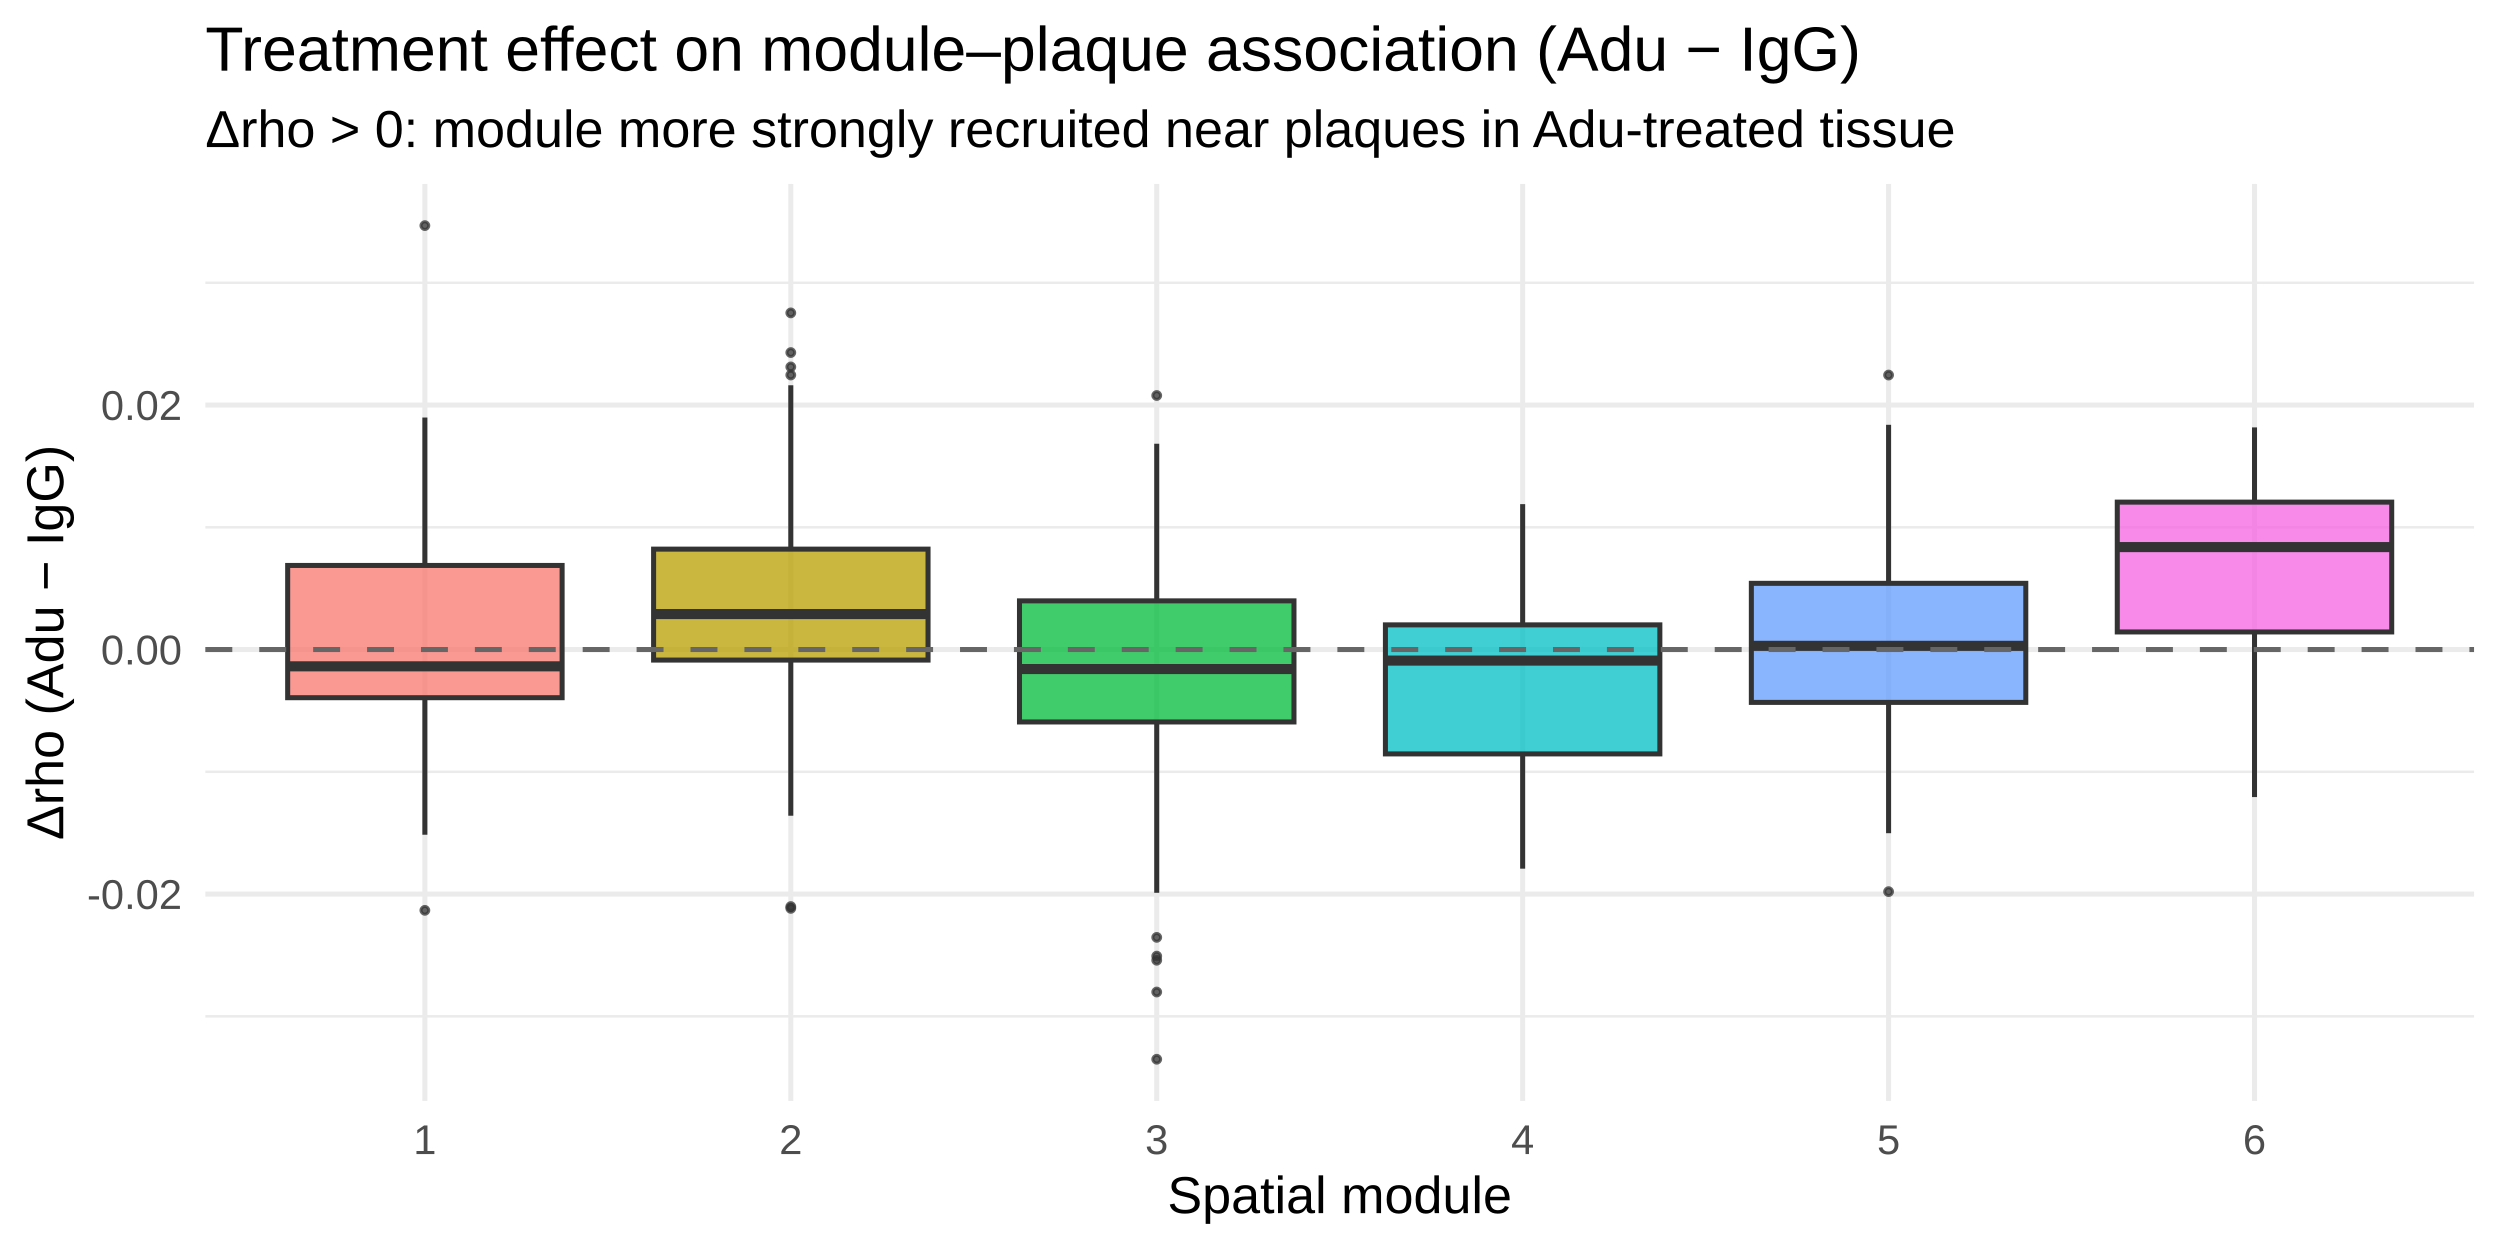
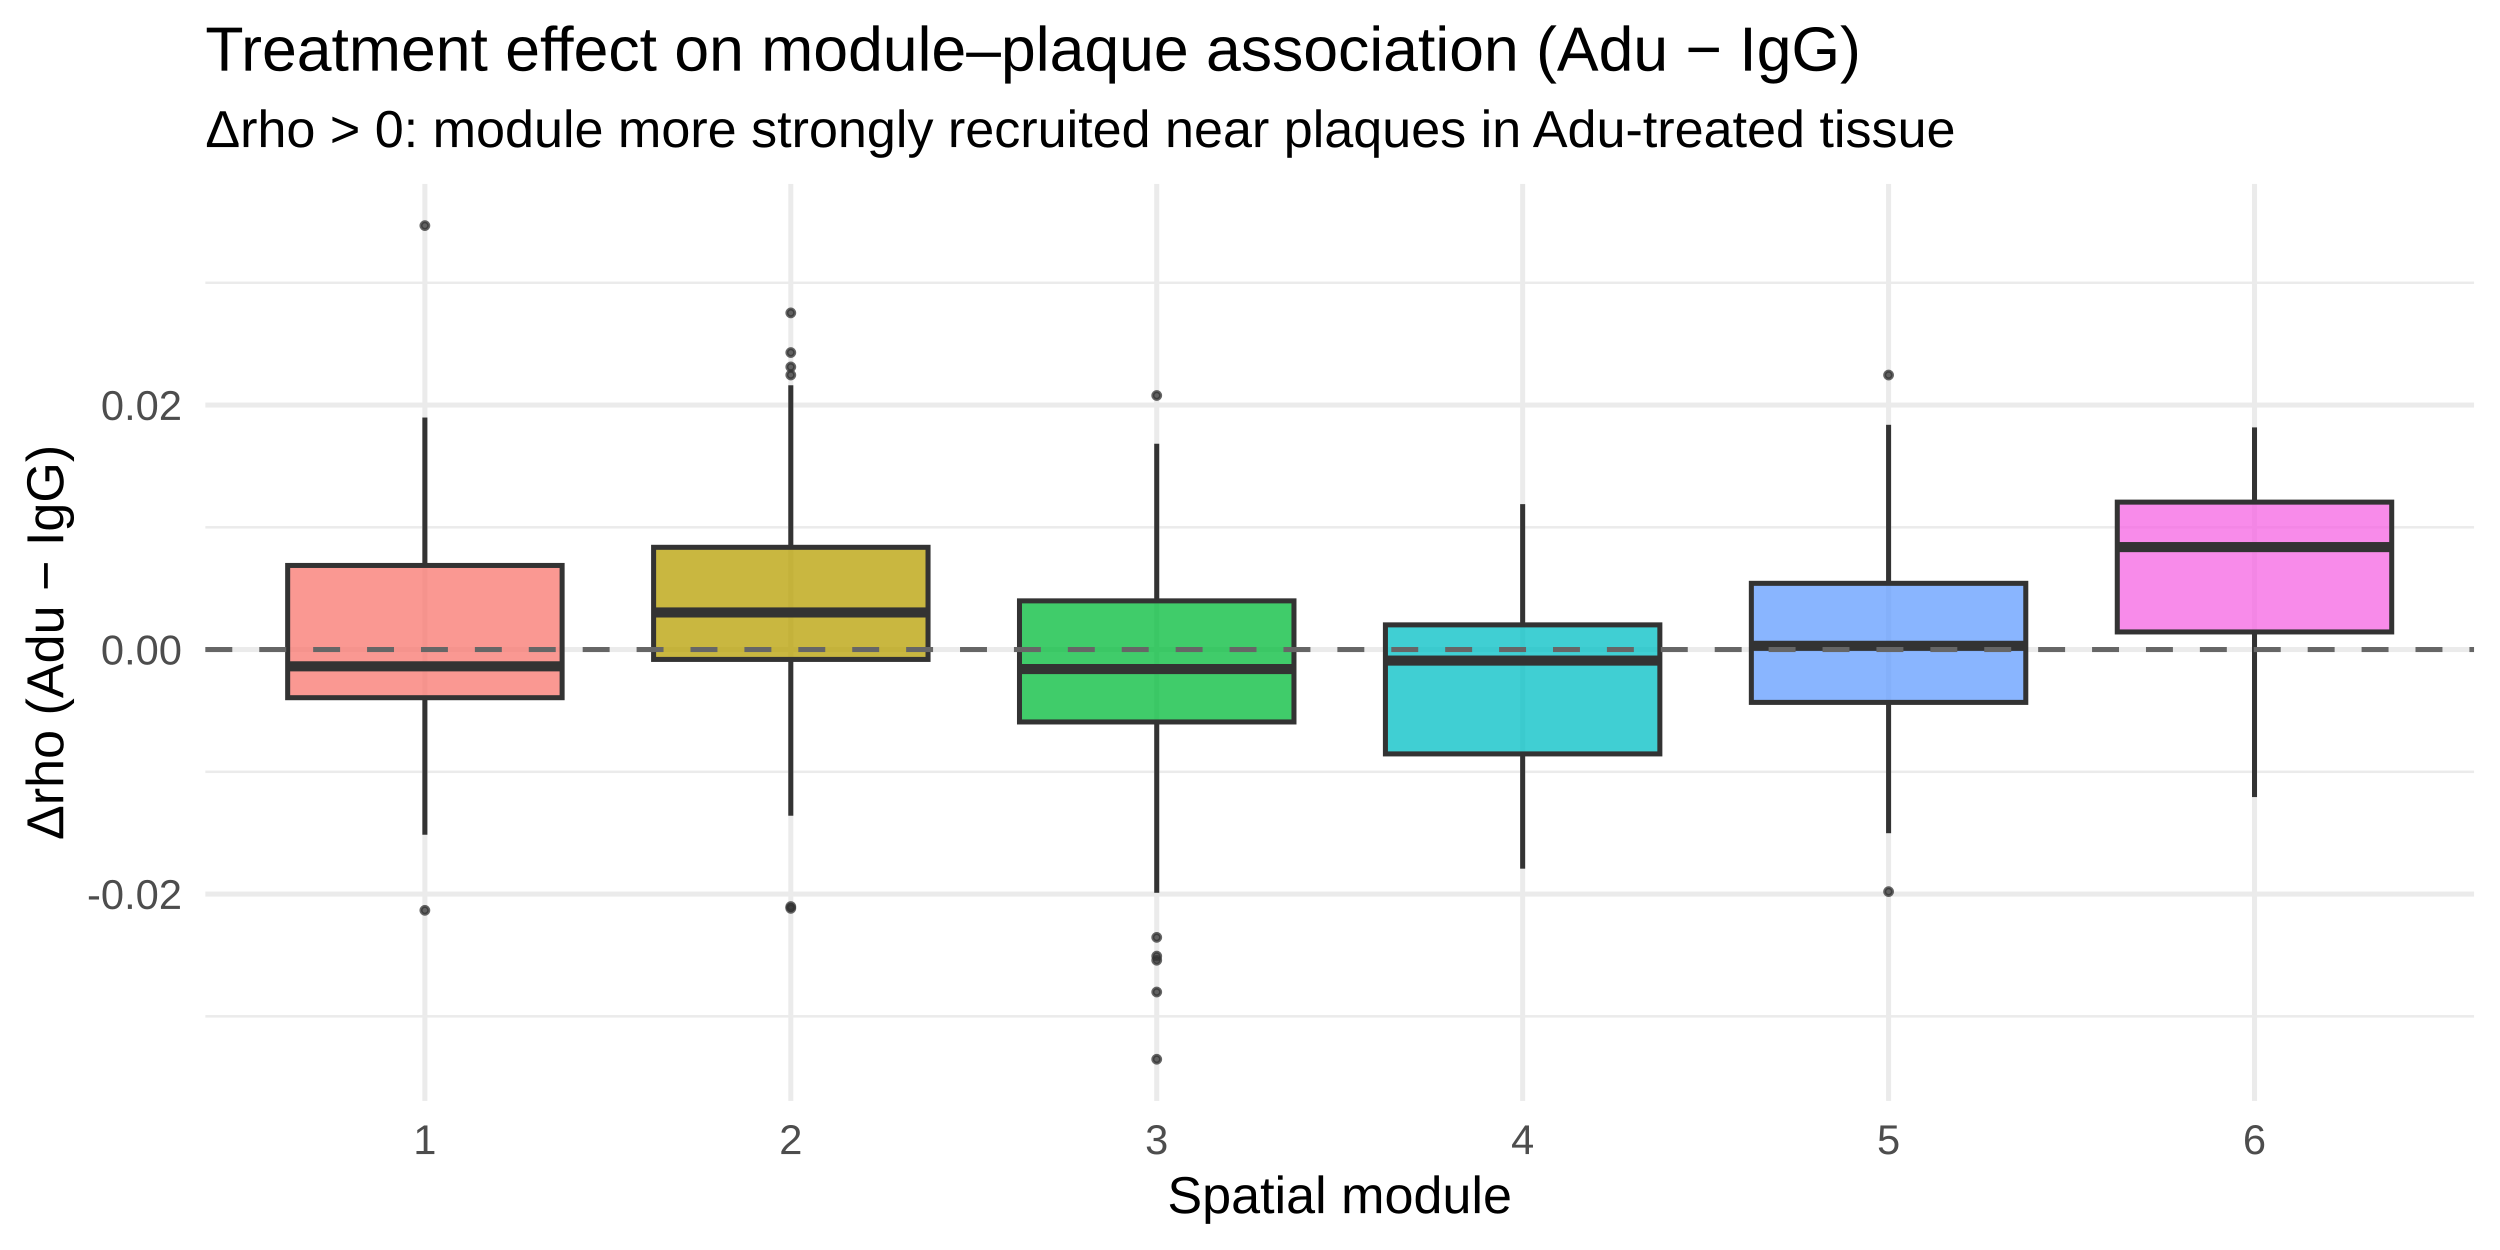
<svg xmlns="http://www.w3.org/2000/svg" width="576.00pt" height="288.00pt" viewBox="0 0 576.00 288.00">
  <g class="svglite">
    <defs>
      <style type="text/css">
    .svglite line, .svglite polyline, .svglite polygon, .svglite path, .svglite rect, .svglite circle {
      fill: none;
      stroke: #000000;
      stroke-linecap: round;
      stroke-linejoin: round;
      stroke-miterlimit: 10.00;
    }
    .svglite text {
      white-space: pre;
    }
    .svglite g.glyphgroup path {
      fill: inherit;
      stroke: none;
    }
  </style>
    </defs>
    <rect width="100%" height="100%" style="stroke: none; fill: #FFFFFF;" />
    <defs>
      <clipPath id="cpMC4wMHw1NzYuMDB8MC4wMHwyODguMDA=">
        <rect x="0.00" y="0.00" width="576.00" height="288.00" />
      </clipPath>
    </defs>
    <g clip-path="url(#cpMC4wMHw1NzYuMDB8MC4wMHwyODguMDA=)">
      <rect x="0.00" y="0.00" width="576.00" height="288.00" style="stroke-width: 1.16; stroke: none; fill: #FFFFFF;" />
    </g>
    <defs>
      <clipPath id="cpNDcuMzF8NTcwLjAyfDQyLjM4fDI1My42NQ==">
        <rect x="47.31" y="42.38" width="522.72" height="211.28" />
      </clipPath>
    </defs>
    <g clip-path="url(#cpNDcuMzF8NTcwLjAyfDQyLjM4fDI1My42NQ==)">
      <polyline points="47.31,234.16 570.02,234.16 " style="stroke-width: 0.58; stroke: #EBEBEB; stroke-linecap: butt;" />
      <polyline points="47.31,177.82 570.02,177.82 " style="stroke-width: 0.58; stroke: #EBEBEB; stroke-linecap: butt;" />
      <polyline points="47.31,121.49 570.02,121.49 " style="stroke-width: 0.58; stroke: #EBEBEB; stroke-linecap: butt;" />
      <polyline points="47.31,65.15 570.02,65.15 " style="stroke-width: 0.58; stroke: #EBEBEB; stroke-linecap: butt;" />
      <polyline points="47.31,205.99 570.02,205.99 " style="stroke-width: 1.16; stroke: #EBEBEB; stroke-linecap: butt;" />
      <polyline points="47.31,149.65 570.02,149.65 " style="stroke-width: 1.16; stroke: #EBEBEB; stroke-linecap: butt;" />
      <polyline points="47.31,93.32 570.02,93.32 " style="stroke-width: 1.16; stroke: #EBEBEB; stroke-linecap: butt;" />
      <polyline points="97.89,253.65 97.89,42.38 " style="stroke-width: 1.16; stroke: #EBEBEB; stroke-linecap: butt;" />
      <polyline points="182.20,253.65 182.20,42.38 " style="stroke-width: 1.16; stroke: #EBEBEB; stroke-linecap: butt;" />
      <polyline points="266.51,253.65 266.51,42.38 " style="stroke-width: 1.16; stroke: #EBEBEB; stroke-linecap: butt;" />
      <polyline points="350.82,253.65 350.82,42.38 " style="stroke-width: 1.16; stroke: #EBEBEB; stroke-linecap: butt;" />
      <polyline points="435.13,253.65 435.13,42.38 " style="stroke-width: 1.16; stroke: #EBEBEB; stroke-linecap: butt;" />
      <polyline points="519.44,253.65 519.44,42.38 " style="stroke-width: 1.16; stroke: #EBEBEB; stroke-linecap: butt;" />
+       <circle cx="97.89" cy="51.98" r="0.89" style="stroke-width: 0.71; stroke: #333333; stroke-opacity: 0.75; fill: #333333; fill-opacity: 0.75;" />
      <circle cx="97.89" cy="209.74" r="0.89" style="stroke-width: 0.71; stroke: #333333; stroke-opacity: 0.75; fill: #333333; fill-opacity: 0.75;" />
-       <circle cx="97.89" cy="51.98" r="0.89" style="stroke-width: 0.71; stroke: #333333; stroke-opacity: 0.75; fill: #333333; fill-opacity: 0.75;" />
      <line x1="97.89" y1="130.28" x2="97.89" y2="96.20" style="stroke-width: 1.16; stroke: #333333; stroke-linecap: butt;" />
      <line x1="97.89" y1="160.75" x2="97.89" y2="192.32" style="stroke-width: 1.16; stroke: #333333; stroke-linecap: butt;" />
      <polygon points="66.28,130.28 66.28,160.75 129.51,160.75 129.51,130.28 66.28,130.28 " style="stroke-width: 1.16; stroke: #333333; stroke-linecap: butt; stroke-linejoin: miter; fill: #F8766D; fill-opacity: 0.75;" />
      <line x1="66.28" y1="153.52" x2="129.51" y2="153.52" style="stroke-width: 2.33; stroke: #333333; stroke-linecap: butt; stroke-linejoin: miter;" />
+       <circle cx="182.20" cy="86.40" r="0.89" style="stroke-width: 0.71; stroke: #333333; stroke-opacity: 0.75; fill: #333333; fill-opacity: 0.75;" />
+       <circle cx="182.20" cy="81.23" r="0.89" style="stroke-width: 0.71; stroke: #333333; stroke-opacity: 0.75; fill: #333333; fill-opacity: 0.75;" />
+       <circle cx="182.20" cy="208.87" r="0.89" style="stroke-width: 0.71; stroke: #333333; stroke-opacity: 0.75; fill: #333333; fill-opacity: 0.75;" />
      <circle cx="182.20" cy="209.29" r="0.89" style="stroke-width: 0.71; stroke: #333333; stroke-opacity: 0.75; fill: #333333; fill-opacity: 0.75;" />
-       <circle cx="182.20" cy="81.23" r="0.89" style="stroke-width: 0.71; stroke: #333333; stroke-opacity: 0.75; fill: #333333; fill-opacity: 0.75;" />
      <circle cx="182.20" cy="84.54" r="0.89" style="stroke-width: 0.71; stroke: #333333; stroke-opacity: 0.75; fill: #333333; fill-opacity: 0.75;" />
      <circle cx="182.20" cy="72.09" r="0.89" style="stroke-width: 0.71; stroke: #333333; stroke-opacity: 0.75; fill: #333333; fill-opacity: 0.75;" />
-       <circle cx="182.20" cy="86.40" r="0.89" style="stroke-width: 0.71; stroke: #333333; stroke-opacity: 0.75; fill: #333333; fill-opacity: 0.75;" />
-       <circle cx="182.20" cy="208.87" r="0.89" style="stroke-width: 0.71; stroke: #333333; stroke-opacity: 0.75; fill: #333333; fill-opacity: 0.75;" />
-       <line x1="182.20" y1="126.52" x2="182.20" y2="88.76" style="stroke-width: 1.16; stroke: #333333; stroke-linecap: butt;" />
-       <line x1="182.20" y1="152.08" x2="182.20" y2="187.95" style="stroke-width: 1.16; stroke: #333333; stroke-linecap: butt;" />
-       <polygon points="150.59,126.52 150.59,152.08 213.82,152.08 213.82,126.52 150.59,126.52 " style="stroke-width: 1.16; stroke: #333333; stroke-linecap: butt; stroke-linejoin: miter; fill: #B79F00; fill-opacity: 0.75;" />
-       <line x1="150.59" y1="141.48" x2="213.82" y2="141.48" style="stroke-width: 2.33; stroke: #333333; stroke-linecap: butt; stroke-linejoin: miter;" />
+       <line x1="182.20" y1="126.10" x2="182.20" y2="88.76" style="stroke-width: 1.16; stroke: #333333; stroke-linecap: butt;" />
+       <line x1="182.20" y1="151.93" x2="182.20" y2="187.95" style="stroke-width: 1.16; stroke: #333333; stroke-linecap: butt;" />
+       <polygon points="150.59,126.10 150.59,151.93 213.82,151.93 213.82,126.10 150.59,126.10 " style="stroke-width: 1.16; stroke: #333333; stroke-linecap: butt; stroke-linejoin: miter; fill: #B79F00; fill-opacity: 0.75;" />
+       <line x1="150.59" y1="141.11" x2="213.82" y2="141.11" style="stroke-width: 2.33; stroke: #333333; stroke-linecap: butt; stroke-linejoin: miter;" />
+       <circle cx="266.51" cy="221.24" r="0.89" style="stroke-width: 0.71; stroke: #333333; stroke-opacity: 0.75; fill: #333333; fill-opacity: 0.75;" />
      <circle cx="266.51" cy="91.12" r="0.89" style="stroke-width: 0.71; stroke: #333333; stroke-opacity: 0.75; fill: #333333; fill-opacity: 0.75;" />
-       <circle cx="266.51" cy="244.05" r="0.89" style="stroke-width: 0.71; stroke: #333333; stroke-opacity: 0.75; fill: #333333; fill-opacity: 0.75;" />
      <circle cx="266.51" cy="228.56" r="0.89" style="stroke-width: 0.71; stroke: #333333; stroke-opacity: 0.75; fill: #333333; fill-opacity: 0.75;" />
-       <circle cx="266.51" cy="221.24" r="0.89" style="stroke-width: 0.71; stroke: #333333; stroke-opacity: 0.75; fill: #333333; fill-opacity: 0.75;" />
      <circle cx="266.51" cy="220.29" r="0.89" style="stroke-width: 0.71; stroke: #333333; stroke-opacity: 0.75; fill: #333333; fill-opacity: 0.75;" />
      <circle cx="266.51" cy="215.97" r="0.89" style="stroke-width: 0.71; stroke: #333333; stroke-opacity: 0.75; fill: #333333; fill-opacity: 0.75;" />
+       <circle cx="266.51" cy="244.05" r="0.89" style="stroke-width: 0.71; stroke: #333333; stroke-opacity: 0.75; fill: #333333; fill-opacity: 0.75;" />
      <line x1="266.51" y1="138.44" x2="266.51" y2="102.24" style="stroke-width: 1.16; stroke: #333333; stroke-linecap: butt;" />
      <line x1="266.51" y1="166.34" x2="266.51" y2="205.70" style="stroke-width: 1.16; stroke: #333333; stroke-linecap: butt;" />
      <polygon points="234.89,138.44 234.89,166.34 298.13,166.34 298.13,138.44 234.89,138.44 " style="stroke-width: 1.16; stroke: #333333; stroke-linecap: butt; stroke-linejoin: miter; fill: #00BA38; fill-opacity: 0.75;" />
      <line x1="234.89" y1="154.15" x2="298.13" y2="154.15" style="stroke-width: 2.33; stroke: #333333; stroke-linecap: butt; stroke-linejoin: miter;" />
      <line x1="350.82" y1="143.97" x2="350.82" y2="116.15" style="stroke-width: 1.16; stroke: #333333; stroke-linecap: butt;" />
      <line x1="350.82" y1="173.70" x2="350.82" y2="200.14" style="stroke-width: 1.16; stroke: #333333; stroke-linecap: butt;" />
      <polygon points="319.20,143.97 319.20,173.70 382.43,173.70 382.43,143.97 319.20,143.97 " style="stroke-width: 1.16; stroke: #333333; stroke-linecap: butt; stroke-linejoin: miter; fill: #00BFC4; fill-opacity: 0.75;" />
      <line x1="319.20" y1="152.20" x2="382.43" y2="152.20" style="stroke-width: 2.33; stroke: #333333; stroke-linecap: butt; stroke-linejoin: miter;" />
      <circle cx="435.13" cy="86.41" r="0.89" style="stroke-width: 0.71; stroke: #333333; stroke-opacity: 0.75; fill: #333333; fill-opacity: 0.75;" />
      <circle cx="435.13" cy="205.43" r="0.89" style="stroke-width: 0.71; stroke: #333333; stroke-opacity: 0.75; fill: #333333; fill-opacity: 0.75;" />
      <line x1="435.13" y1="134.40" x2="435.13" y2="97.87" style="stroke-width: 1.16; stroke: #333333; stroke-linecap: butt;" />
      <line x1="435.13" y1="161.83" x2="435.13" y2="191.97" style="stroke-width: 1.16; stroke: #333333; stroke-linecap: butt;" />
      <polygon points="403.51,134.40 403.51,161.83 466.74,161.83 466.74,134.40 403.51,134.40 " style="stroke-width: 1.16; stroke: #333333; stroke-linecap: butt; stroke-linejoin: miter; fill: #619CFF; fill-opacity: 0.75;" />
      <line x1="403.51" y1="148.80" x2="466.74" y2="148.80" style="stroke-width: 2.33; stroke: #333333; stroke-linecap: butt; stroke-linejoin: miter;" />
      <line x1="519.44" y1="115.69" x2="519.44" y2="98.47" style="stroke-width: 1.16; stroke: #333333; stroke-linecap: butt;" />
      <line x1="519.44" y1="145.60" x2="519.44" y2="183.64" style="stroke-width: 1.16; stroke: #333333; stroke-linecap: butt;" />
      <polygon points="487.82,115.69 487.82,145.60 551.05,145.60 551.05,115.69 487.82,115.69 " style="stroke-width: 1.16; stroke: #333333; stroke-linecap: butt; stroke-linejoin: miter; fill: #F564E3; fill-opacity: 0.75;" />
      <line x1="487.82" y1="126.05" x2="551.05" y2="126.05" style="stroke-width: 2.33; stroke: #333333; stroke-linecap: butt; stroke-linejoin: miter;" />
      <line x1="47.31" y1="149.65" x2="570.02" y2="149.65" style="stroke-width: 1.16; stroke: #666666; stroke-dasharray: 6.21,6.21; stroke-linecap: butt;" />
    </g>
    <g clip-path="url(#cpMC4wMHw1NzYuMDB8MC4wMHwyODguMDA=)">
      <text x="41.93" y="209.42" text-anchor="end" style="font-size: 9.60px;fill: #4D4D4D; font-family: &quot;Arial&quot;;" textLength="21.84px" lengthAdjust="spacingAndGlyphs">-0.02</text>
      <text x="41.93" y="153.09" text-anchor="end" style="font-size: 9.60px;fill: #4D4D4D; font-family: &quot;Arial&quot;;" textLength="18.66px" lengthAdjust="spacingAndGlyphs">0.00</text>
      <text x="41.93" y="96.75" text-anchor="end" style="font-size: 9.60px;fill: #4D4D4D; font-family: &quot;Arial&quot;;" textLength="18.66px" lengthAdjust="spacingAndGlyphs">0.02</text>
      <text x="97.89" y="265.90" text-anchor="middle" style="font-size: 9.60px;fill: #4D4D4D; font-family: &quot;Arial&quot;;" textLength="5.33px" lengthAdjust="spacingAndGlyphs">1</text>
      <text x="182.20" y="265.90" text-anchor="middle" style="font-size: 9.60px;fill: #4D4D4D; font-family: &quot;Arial&quot;;" textLength="5.33px" lengthAdjust="spacingAndGlyphs">2</text>
      <text x="266.51" y="265.90" text-anchor="middle" style="font-size: 9.60px;fill: #4D4D4D; font-family: &quot;Arial&quot;;" textLength="5.33px" lengthAdjust="spacingAndGlyphs">3</text>
      <text x="350.82" y="265.90" text-anchor="middle" style="font-size: 9.60px;fill: #4D4D4D; font-family: &quot;Arial&quot;;" textLength="5.33px" lengthAdjust="spacingAndGlyphs">4</text>
      <text x="435.13" y="265.90" text-anchor="middle" style="font-size: 9.60px;fill: #4D4D4D; font-family: &quot;Arial&quot;;" textLength="5.33px" lengthAdjust="spacingAndGlyphs">5</text>
      <text x="519.44" y="265.90" text-anchor="middle" style="font-size: 9.60px;fill: #4D4D4D; font-family: &quot;Arial&quot;;" textLength="5.33px" lengthAdjust="spacingAndGlyphs">6</text>
      <text x="308.66" y="279.50" text-anchor="middle" style="font-size: 12.00px; font-family: &quot;Arial&quot;;" textLength="79.38px" lengthAdjust="spacingAndGlyphs">Spatial module</text>
      <text transform="translate(14.57,148.01) rotate(-90)" text-anchor="middle" style="font-size: 12.00px; font-family: &quot;Arial&quot;;" textLength="91.03px" lengthAdjust="spacingAndGlyphs">Δrho (Adu − IgG)</text>
      <text x="47.31" y="33.88" style="font-size: 12.00px; font-family: &quot;Arial&quot;;" textLength="403.16px" lengthAdjust="spacingAndGlyphs">Δrho &gt; 0: module more strongly recruited near plaques in Adu-treated tissue</text>
      <text x="47.31" y="16.28" style="font-size: 14.40px; font-family: &quot;Arial&quot;;" textLength="381.17px" lengthAdjust="spacingAndGlyphs">Treatment effect on module–plaque association (Adu − IgG)</text>
    </g>
  </g>
</svg>
